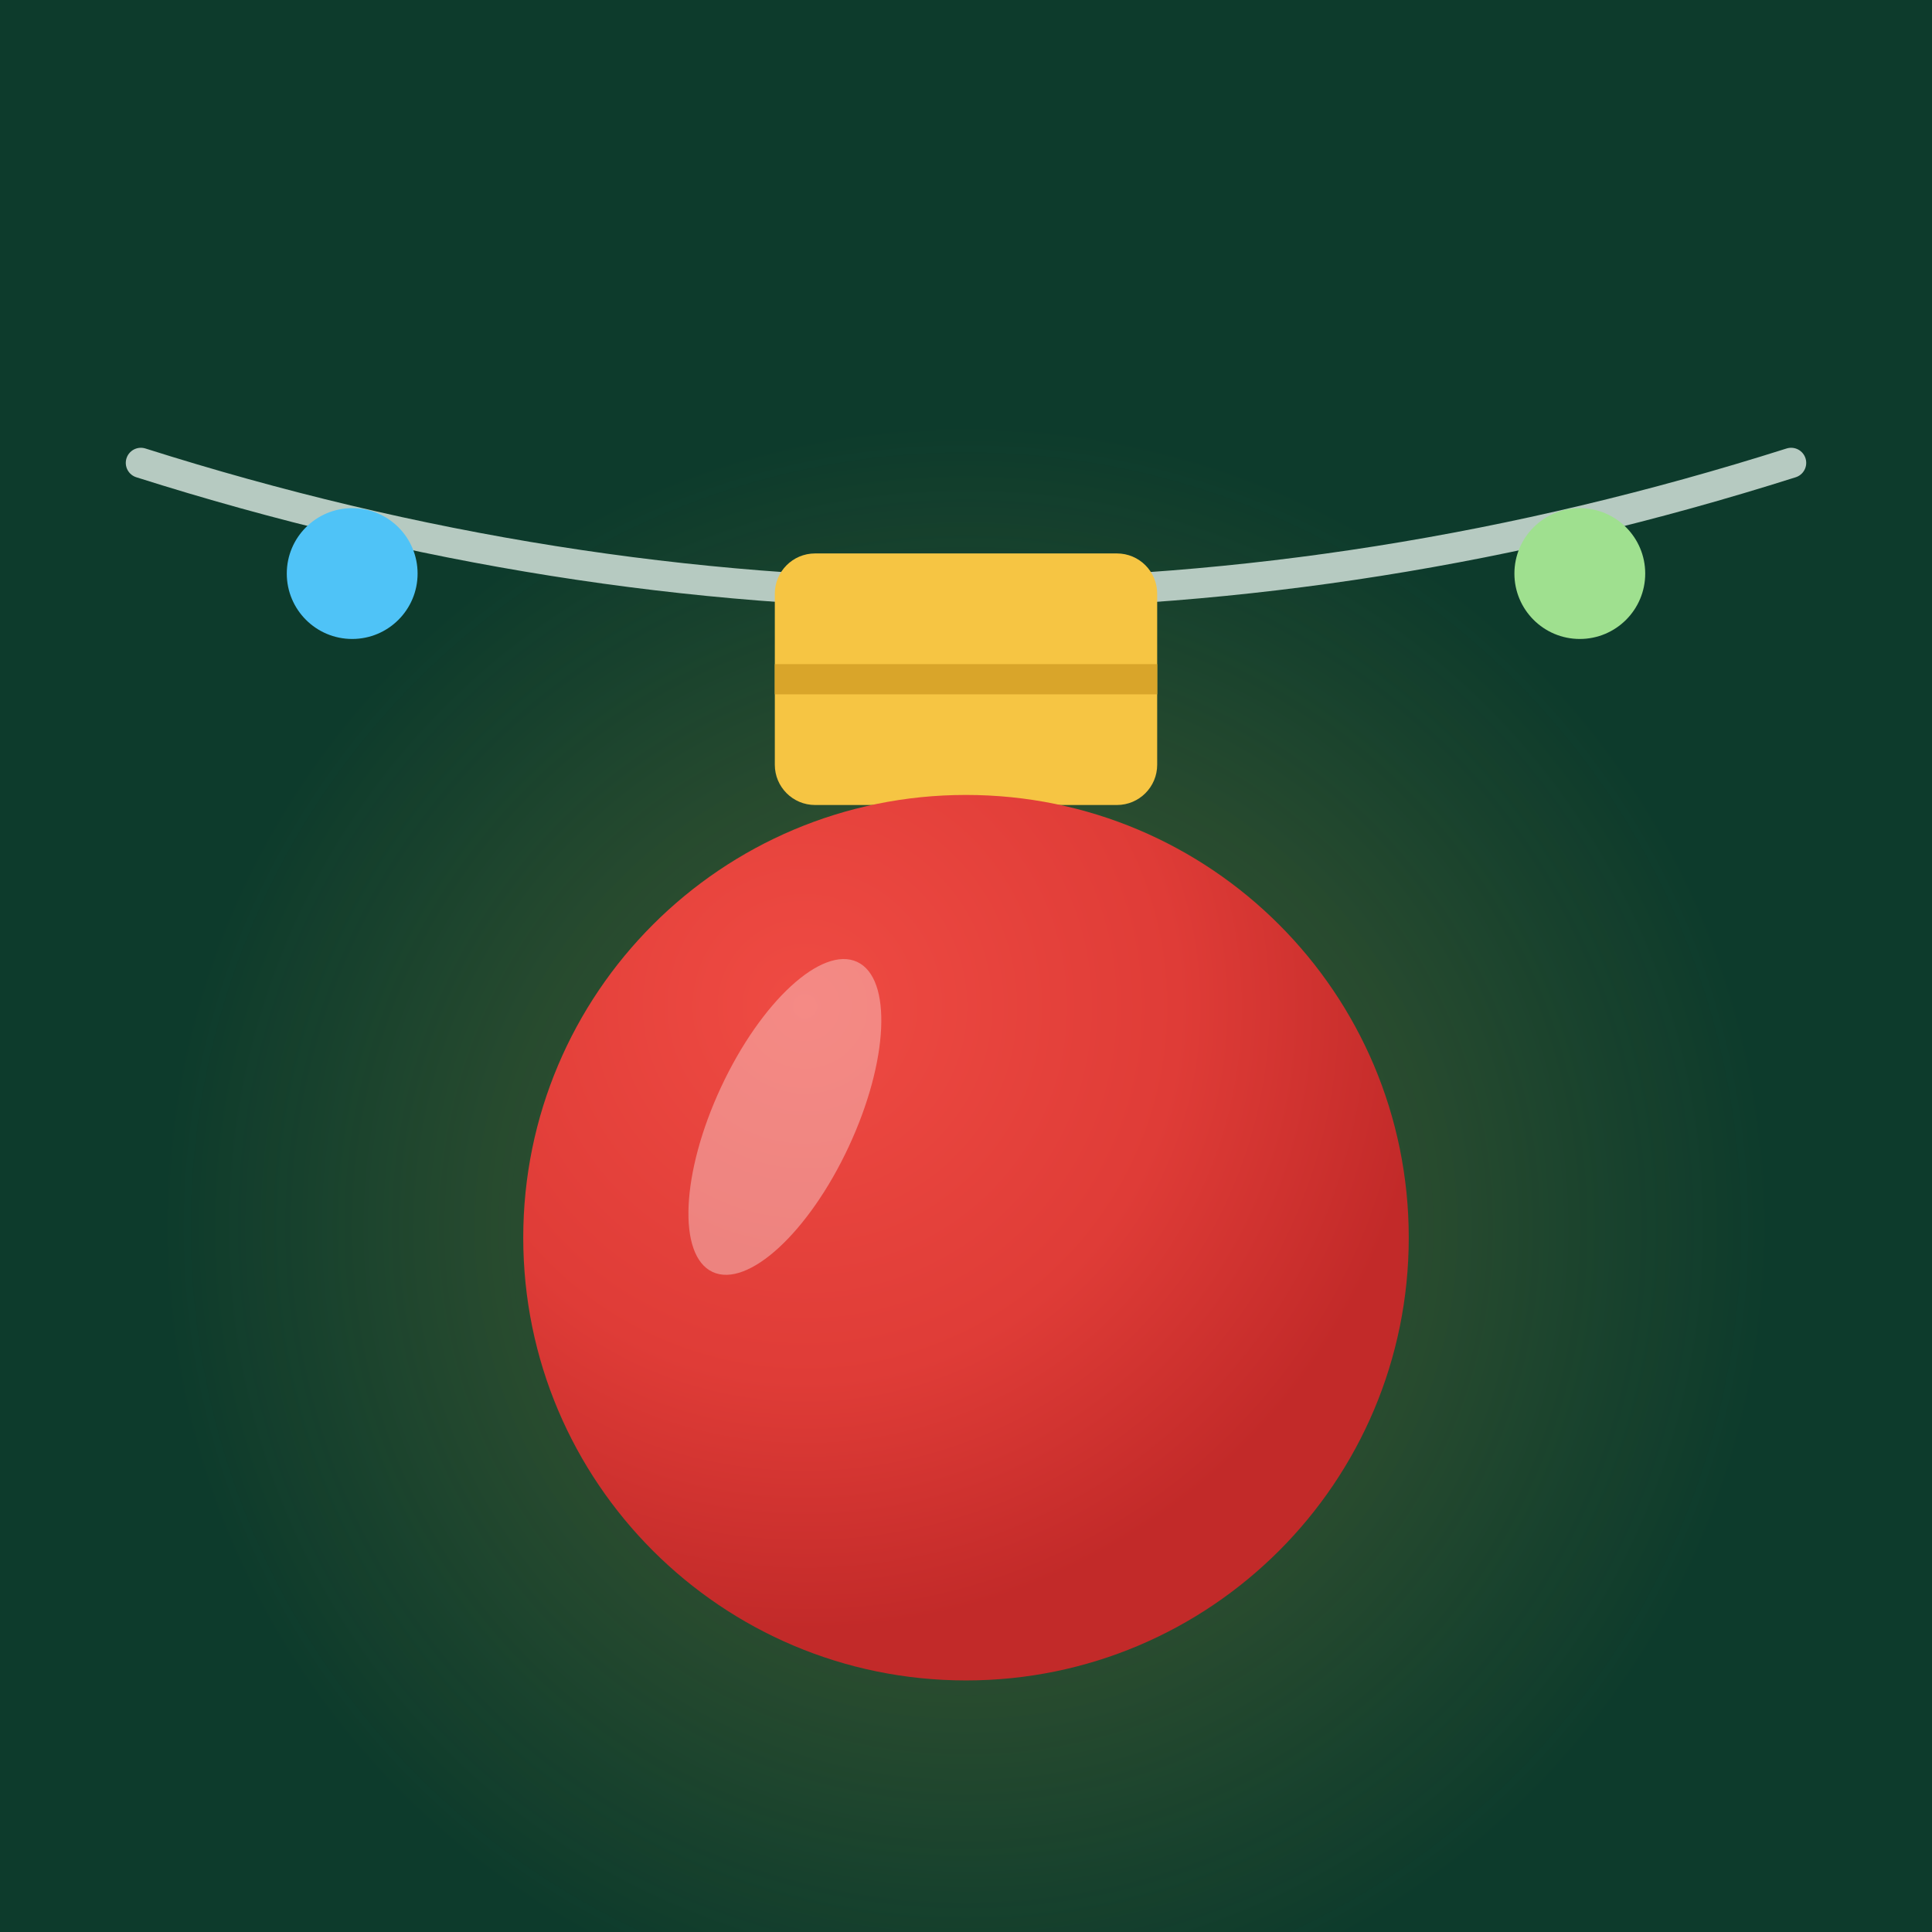
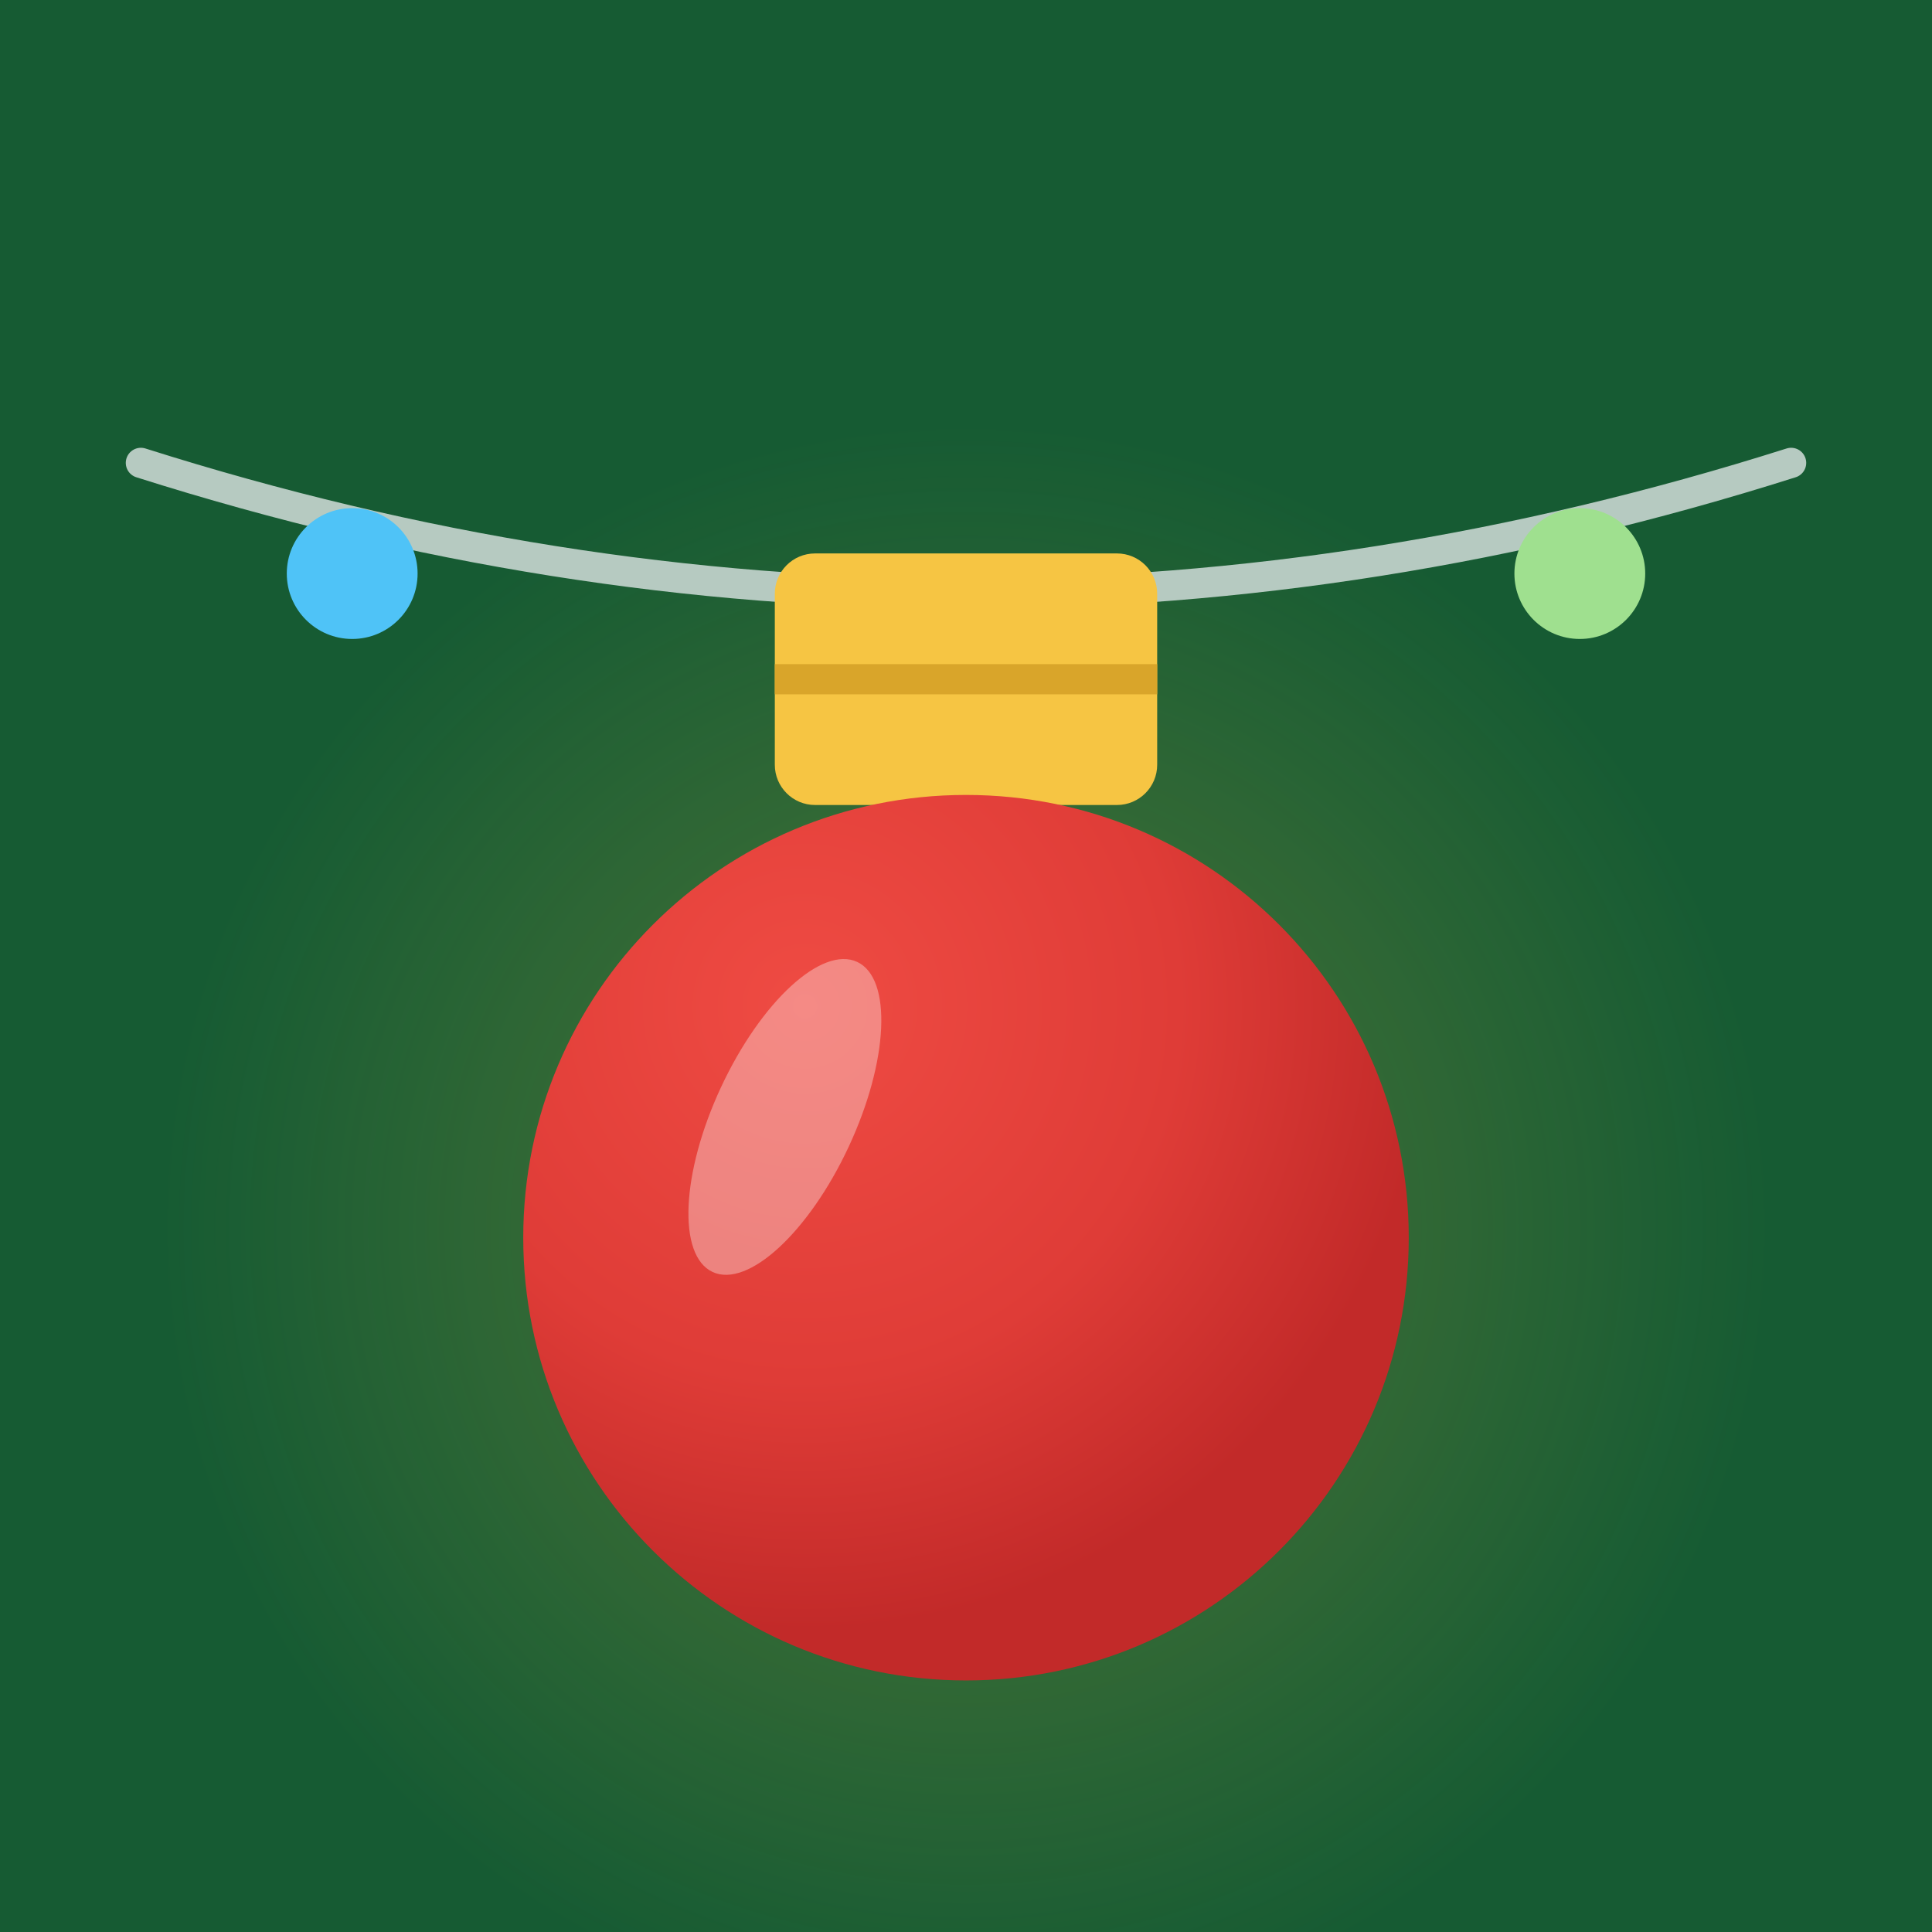
<svg xmlns="http://www.w3.org/2000/svg" viewBox="0 0 192 192">
  <defs>
    <radialGradient id="glow" cx="96" cy="122" r="80" gradientUnits="userSpaceOnUse">
      <stop offset="0" stop-color="#f6c543" stop-opacity=".38" />
      <stop offset=".55" stop-color="#f6c543" stop-opacity=".12" />
      <stop offset="1" stop-color="#f6c543" stop-opacity="0" />
    </radialGradient>
    <radialGradient id="ball" cx="80" cy="100" r="62" gradientUnits="userSpaceOnUse">
      <stop offset="0" stop-color="#ef4b43" />
      <stop offset=".6" stop-color="#df3c37" />
      <stop offset="1" stop-color="#c22a29" />
    </radialGradient>
  </defs>
-   <rect width="192" height="192" fill="#0d3b2c" />
+   <rect width="192" height="192" fill="#165b33" />
  <circle cx="96" cy="122" r="80" fill="url(#glow)" />
  <path d="M14 46 Q96 72 178 46" fill="none" stroke="#b6cac1" stroke-width="3" stroke-linecap="round" />
  <circle cx="35" cy="57" r="6.5" fill="#4fc3f7" />
  <circle cx="157" cy="57" r="6.5" fill="#9fe08f" />
  <rect x="77" y="55" width="38" height="25" rx="4" fill="#f6c543" />
  <rect x="77" y="66" width="38" height="3" fill="#d9a52a" />
  <circle cx="96" cy="123" r="44" fill="url(#ball)" />
  <ellipse cx="78" cy="111" rx="7" ry="17" transform="rotate(25 78 111)" fill="#fff" opacity=".35" />
</svg>
